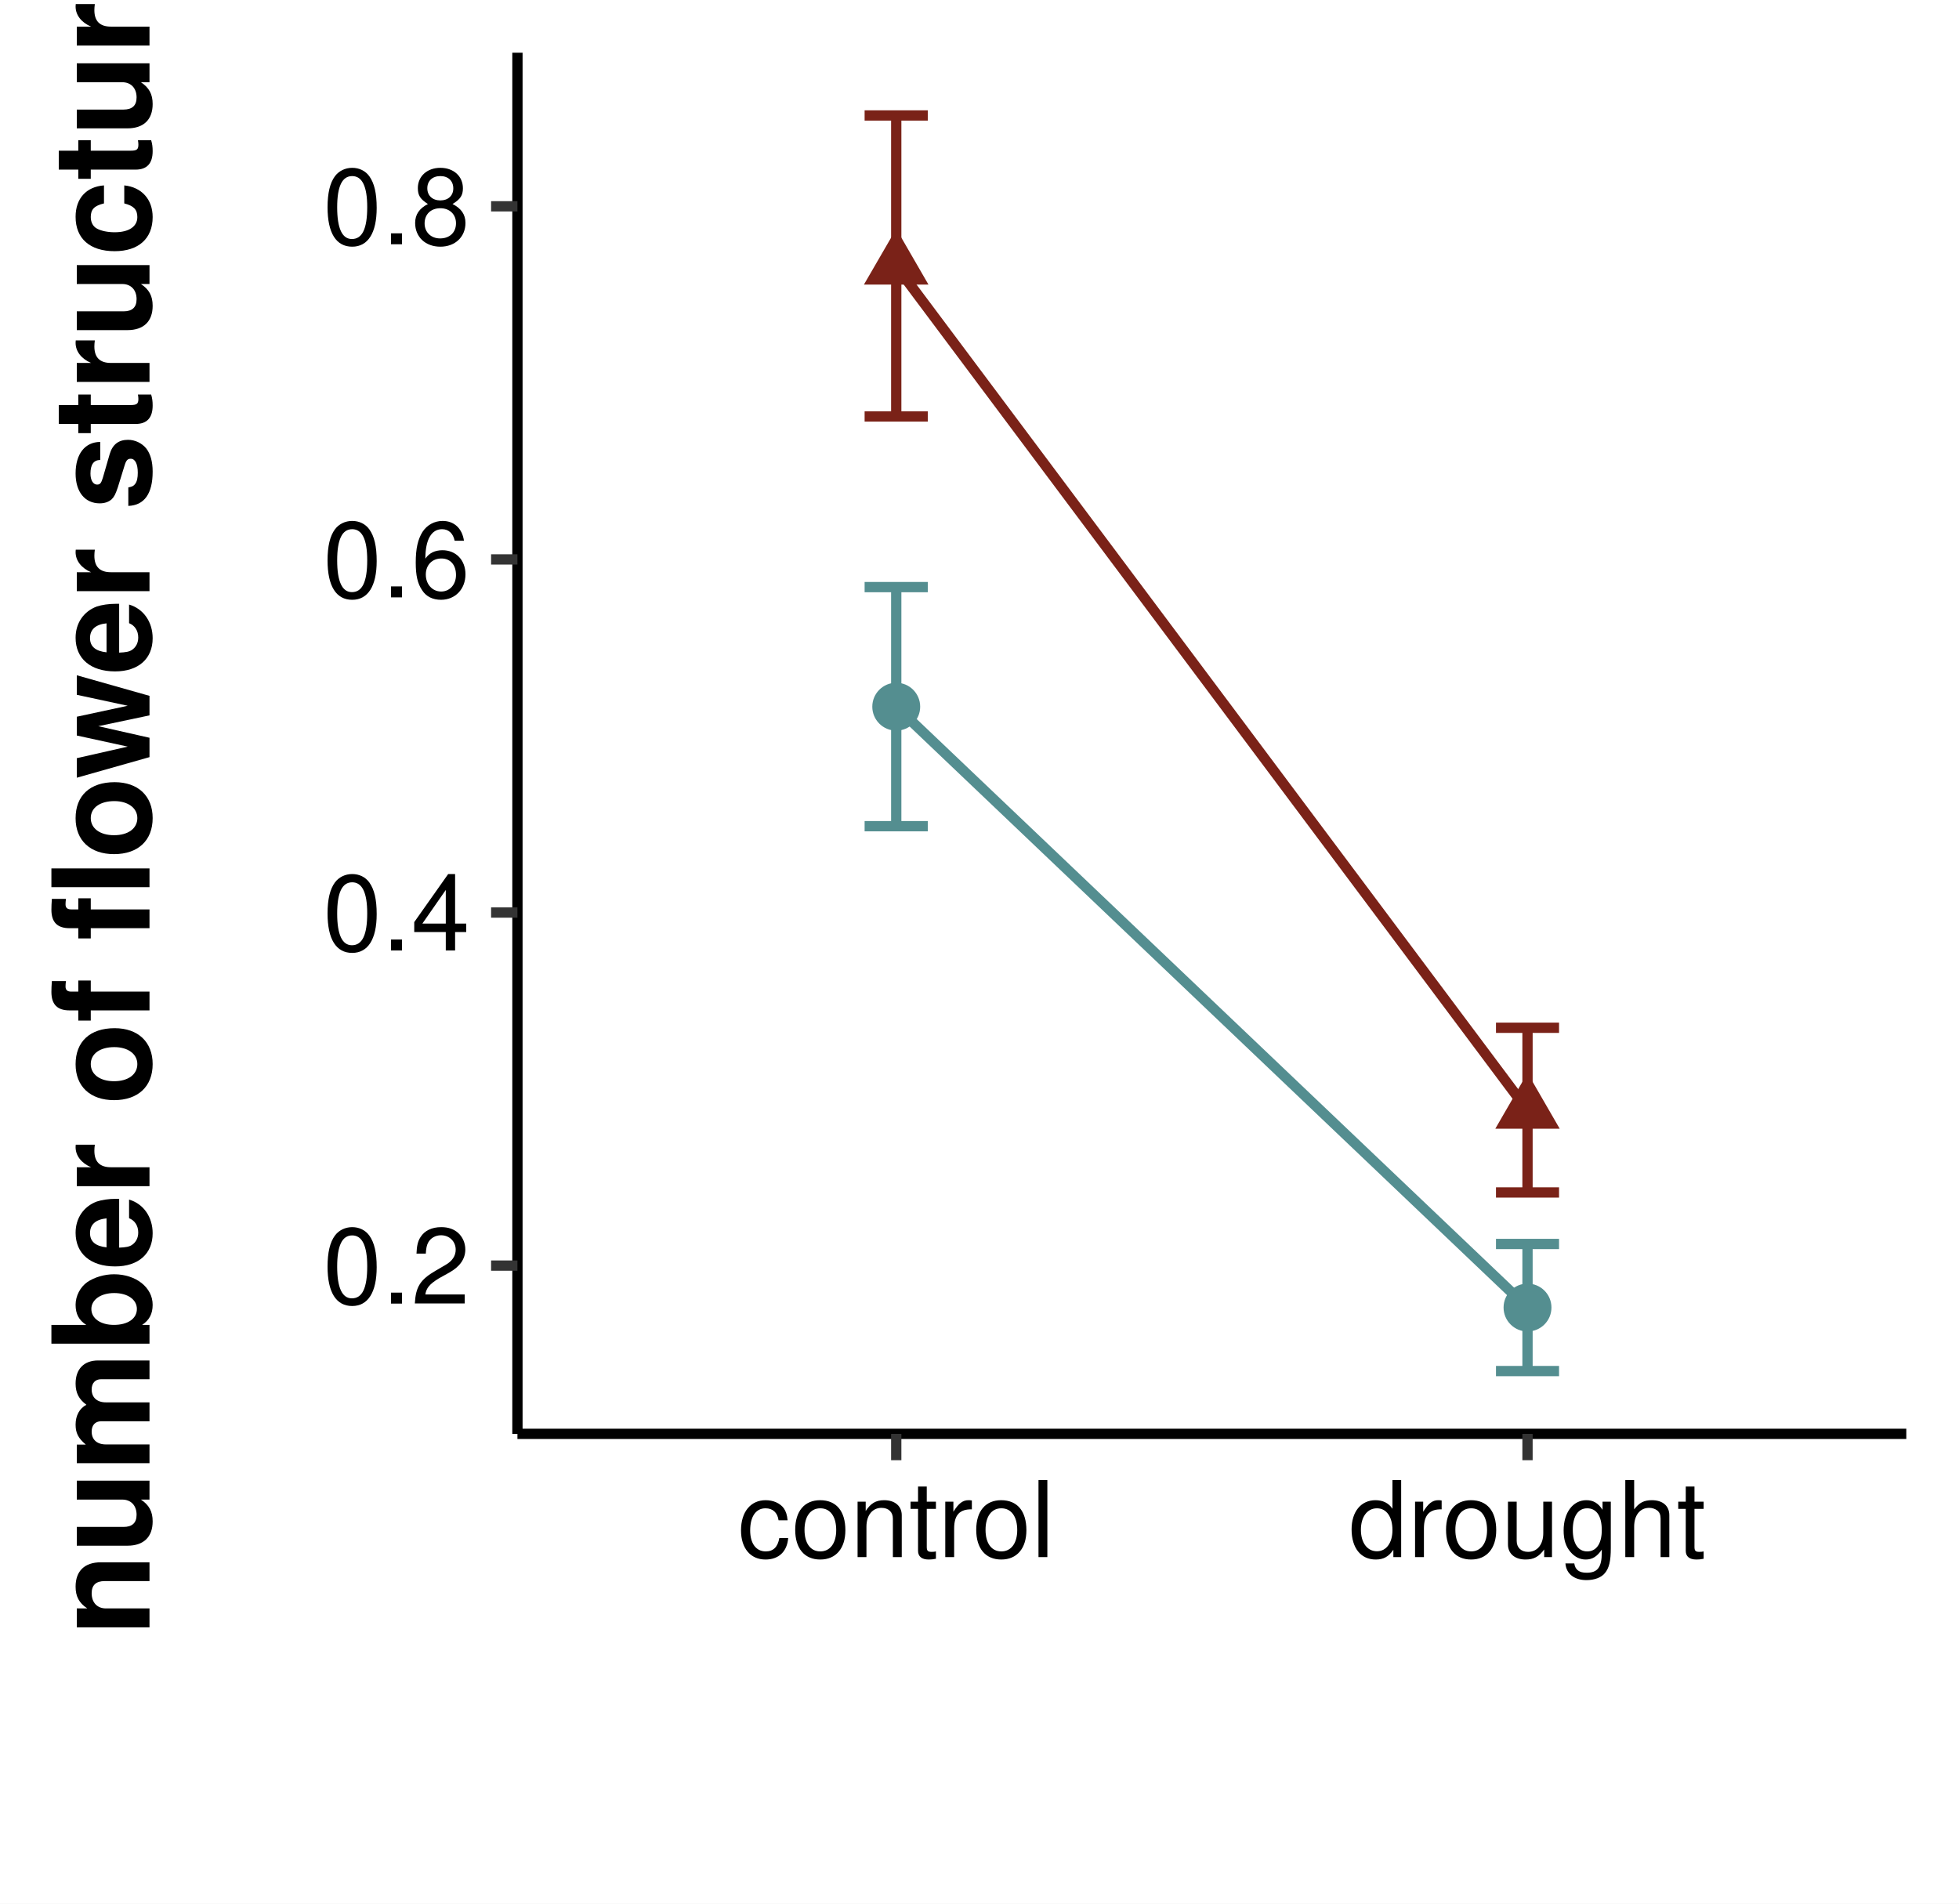
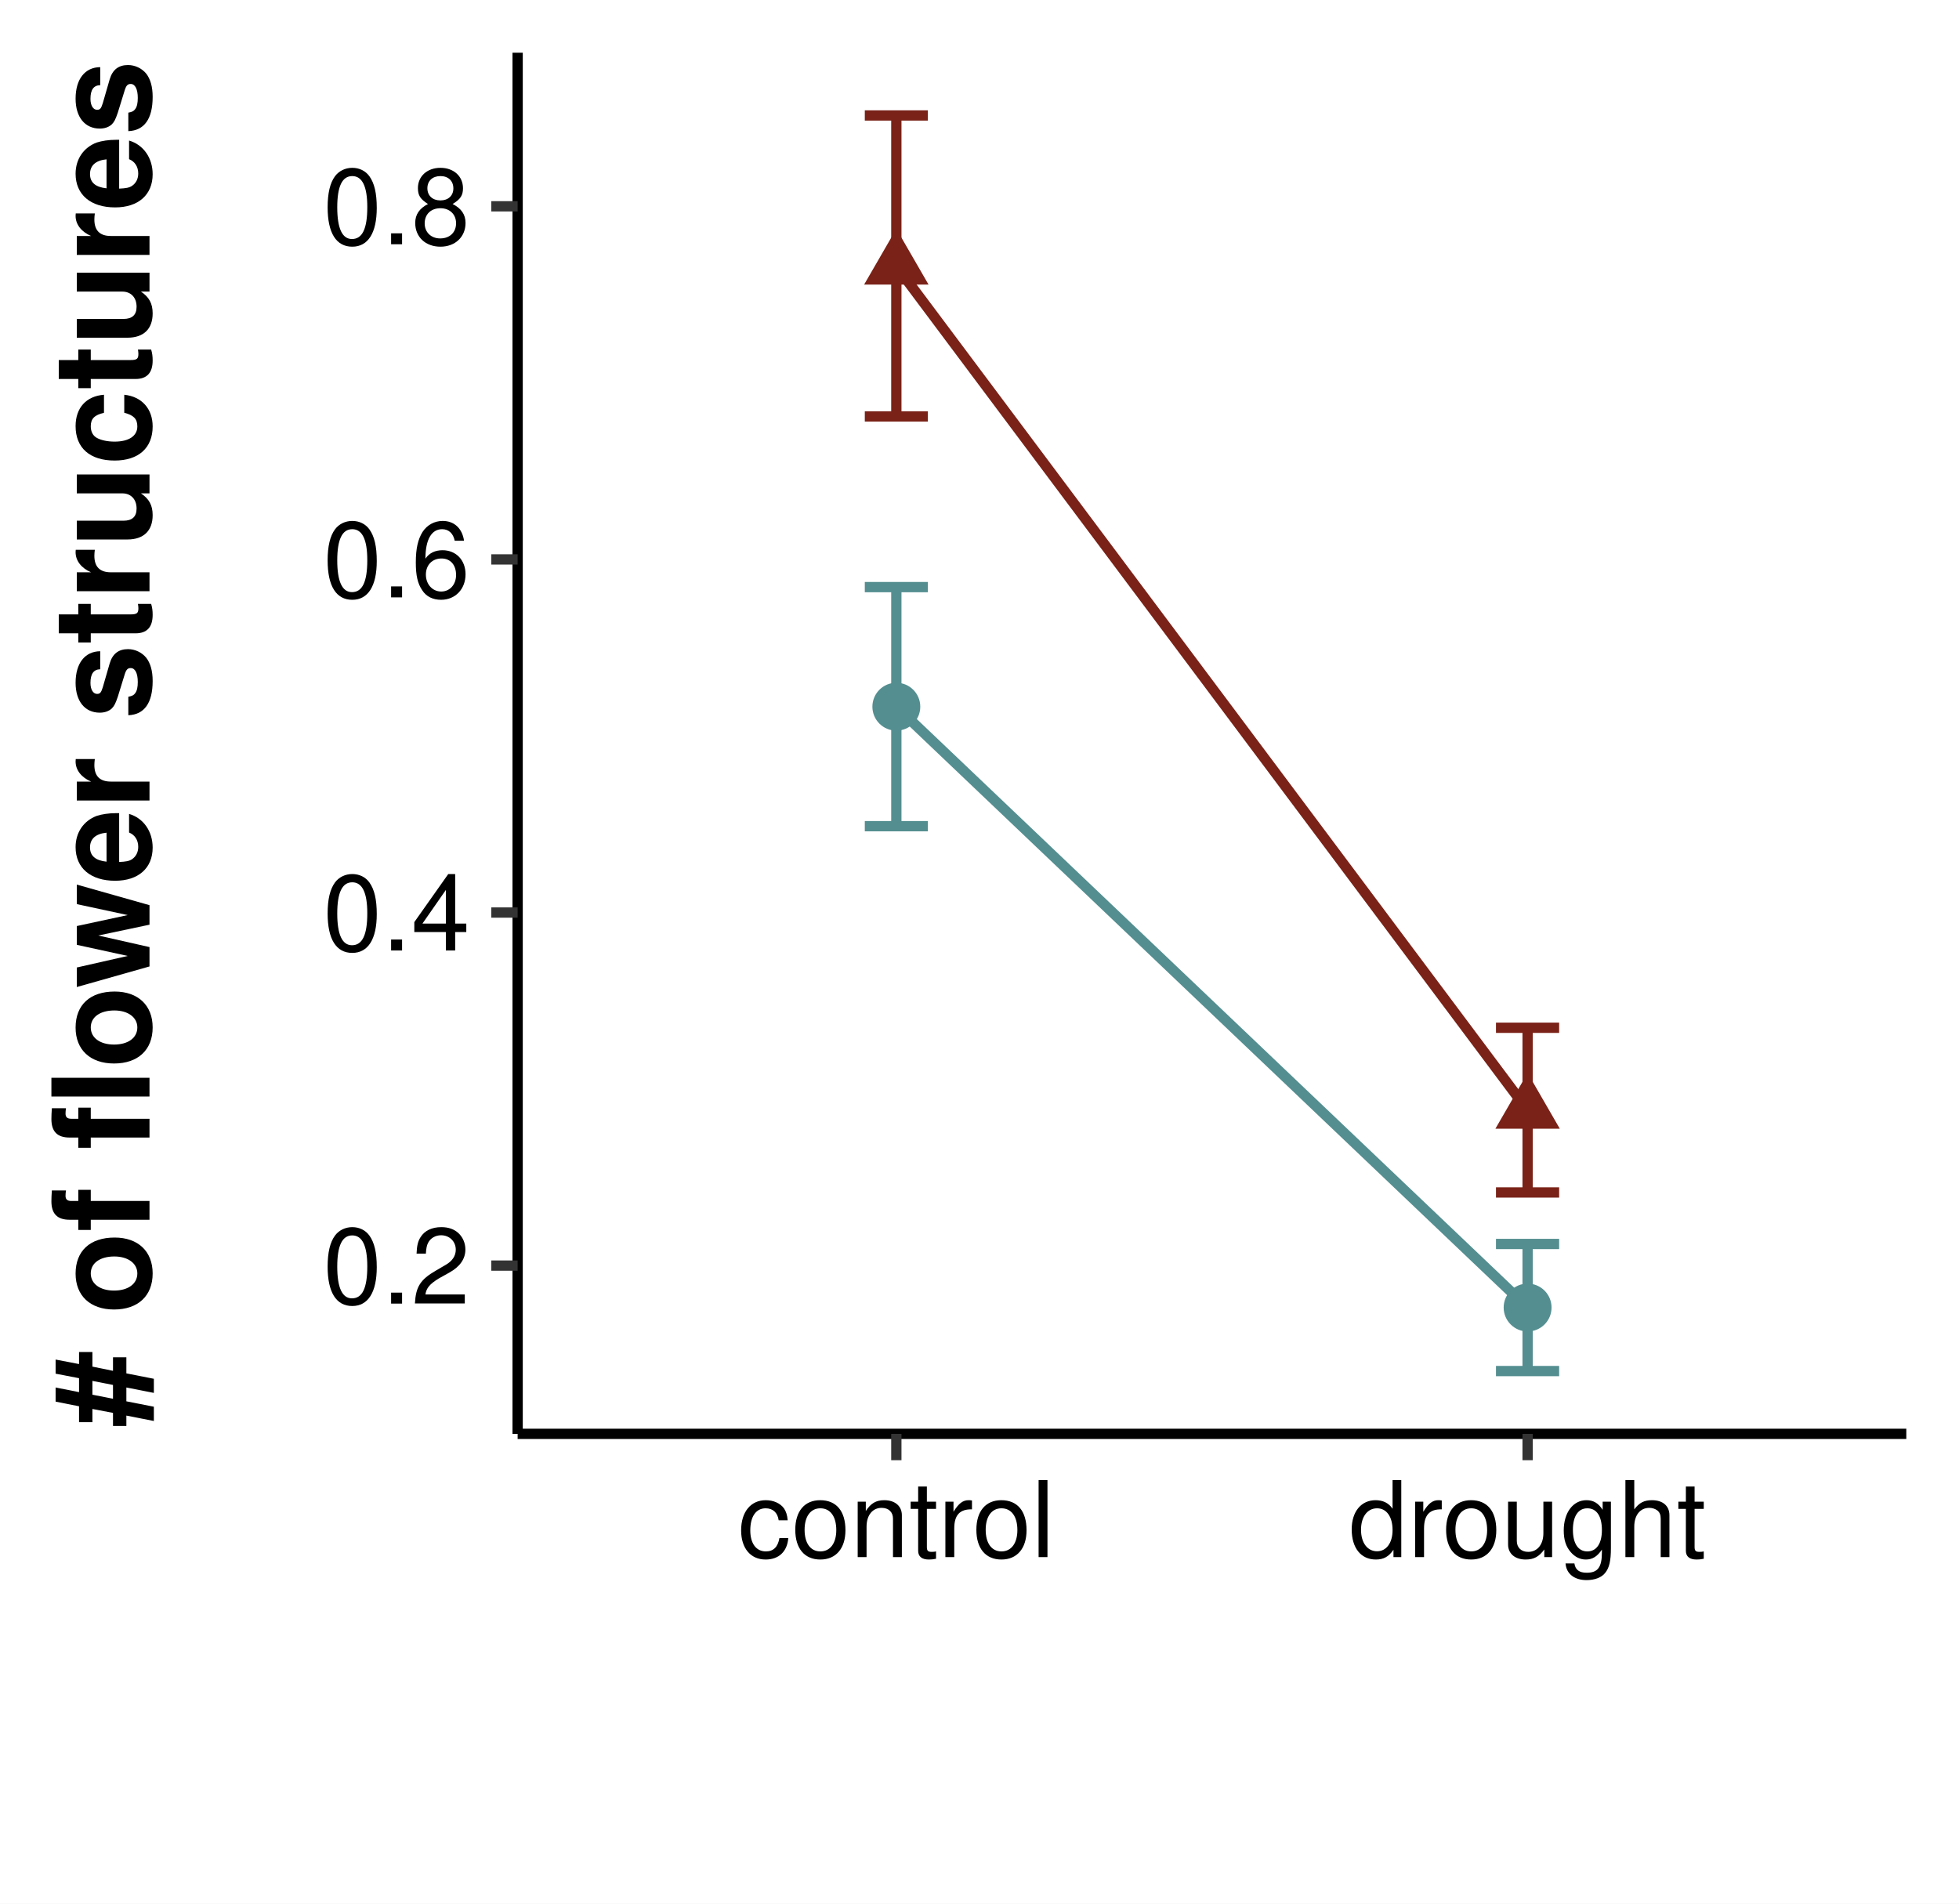
- <svg xmlns="http://www.w3.org/2000/svg" class="svglite" width="203.76pt" height="198.00pt" viewBox="0 0 203.76 198.00">
-   <defs>
-     <style type="text/css">
+ <svg xmlns="http://www.w3.org/2000/svg" width="203.76pt" height="198.00pt" viewBox="0 0 203.76 198.00">
+   <g class="svglite">
+     <defs>
+       <style type="text/css">
    .svglite line, .svglite polyline, .svglite polygon, .svglite path, .svglite rect, .svglite circle {
      fill: none;
      stroke: #000000;
      stroke-linecap: round;
      stroke-linejoin: round;
      stroke-miterlimit: 10.00;
    }
    .svglite text {
      white-space: pre;
    }
+     .svglite g.glyphgroup path {
+       fill: inherit;
+       stroke: none;
+     }
  </style>
-   </defs>
-   <rect width="100%" height="100%" style="stroke: none; fill: #FFFFFF;" />
-   <defs>
-     <clipPath id="cpMC4wMHwyMDMuNzZ8MC4wMHwxOTguMDA=">
-       <rect x="0.00" y="0.00" width="203.76" height="198.00" />
-     </clipPath>
-   </defs>
-   <g clip-path="url(#cpMC4wMHwyMDMuNzZ8MC4wMHwxOTguMDA=)">
-     <rect x="0.00" y="0.00" width="203.76" height="198.00" style="stroke-width: 1.07; stroke: #FFFFFF; fill: #FFFFFF;" />
-   </g>
-   <defs>
-     <clipPath id="cpNTMuODJ8MTk4LjI4fDUuNDh8MTQ5LjE1">
-       <rect x="53.82" y="5.48" width="144.46" height="143.67" />
-     </clipPath>
-   </defs>
-   <g clip-path="url(#cpNTMuODJ8MTk4LjI4fDUuNDh8MTQ5LjE1)">
-     <circle cx="93.22" cy="73.51" r="2.49" style="stroke-width: 0.71; stroke: none; fill: #548E90;" />
-     <polygon points="93.22,23.80 96.57,29.60 89.86,29.60 " style="stroke-width: 0.71; stroke: none; fill: #7A2218;" />
-     <circle cx="158.88" cy="136.01" r="2.49" style="stroke-width: 0.71; stroke: none; fill: #548E90;" />
-     <polygon points="158.88,111.61 162.23,117.41 155.53,117.41 " style="stroke-width: 0.71; stroke: none; fill: #7A2218;" />
-     <polyline points="89.93,61.07 96.50,61.07 " style="stroke-width: 1.07; stroke: #548E90; stroke-linecap: butt;" />
-     <polyline points="93.22,61.07 93.22,85.94 " style="stroke-width: 1.07; stroke: #548E90; stroke-linecap: butt;" />
-     <polyline points="89.93,85.94 96.50,85.94 " style="stroke-width: 1.07; stroke: #548E90; stroke-linecap: butt;" />
-     <polyline points="89.93,12.01 96.50,12.01 " style="stroke-width: 1.07; stroke: #7A2218; stroke-linecap: butt;" />
-     <polyline points="93.22,12.01 93.22,43.32 " style="stroke-width: 1.07; stroke: #7A2218; stroke-linecap: butt;" />
-     <polyline points="89.93,43.32 96.50,43.32 " style="stroke-width: 1.07; stroke: #7A2218; stroke-linecap: butt;" />
-     <polyline points="155.60,129.40 162.16,129.40 " style="stroke-width: 1.07; stroke: #548E90; stroke-linecap: butt;" />
-     <polyline points="158.88,129.40 158.88,142.62 " style="stroke-width: 1.07; stroke: #548E90; stroke-linecap: butt;" />
-     <polyline points="155.60,142.62 162.16,142.62 " style="stroke-width: 1.07; stroke: #548E90; stroke-linecap: butt;" />
-     <polyline points="155.60,106.91 162.16,106.91 " style="stroke-width: 1.07; stroke: #7A2218; stroke-linecap: butt;" />
-     <polyline points="158.88,106.91 158.88,124.04 " style="stroke-width: 1.07; stroke: #7A2218; stroke-linecap: butt;" />
-     <polyline points="155.60,124.04 162.16,124.04 " style="stroke-width: 1.07; stroke: #7A2218; stroke-linecap: butt;" />
-     <polyline points="93.22,73.51 158.88,136.01 " style="stroke-width: 1.07; stroke: #548E90; stroke-linecap: butt;" />
-     <polyline points="93.22,27.67 158.88,115.48 " style="stroke-width: 1.07; stroke: #7A2218; stroke-linecap: butt;" />
-   </g>
-   <g clip-path="url(#cpMC4wMHwyMDMuNzZ8MC4wMHwxOTguMDA=)">
-     <polyline points="53.82,149.15 53.82,5.48 " style="stroke-width: 1.07; stroke-linecap: butt;" />
-     <text x="48.89" y="135.60" text-anchor="end" style="font-size: 11.00px; font-family: &quot;Helvetica&quot;;" textLength="15.29px" lengthAdjust="spacingAndGlyphs">0.2</text>
-     <text x="48.89" y="98.87" text-anchor="end" style="font-size: 11.00px; font-family: &quot;Helvetica&quot;;" textLength="15.29px" lengthAdjust="spacingAndGlyphs">0.4</text>
-     <text x="48.89" y="62.14" text-anchor="end" style="font-size: 11.00px; font-family: &quot;Helvetica&quot;;" textLength="15.29px" lengthAdjust="spacingAndGlyphs">0.6</text>
-     <text x="48.89" y="25.41" text-anchor="end" style="font-size: 11.00px; font-family: &quot;Helvetica&quot;;" textLength="15.29px" lengthAdjust="spacingAndGlyphs">0.8</text>
-     <polyline points="51.08,131.65 53.82,131.65 " style="stroke-width: 1.07; stroke: #333333; stroke-linecap: butt;" />
-     <polyline points="51.08,94.92 53.82,94.92 " style="stroke-width: 1.07; stroke: #333333; stroke-linecap: butt;" />
-     <polyline points="51.08,58.19 53.82,58.19 " style="stroke-width: 1.07; stroke: #333333; stroke-linecap: butt;" />
-     <polyline points="51.08,21.46 53.82,21.46 " style="stroke-width: 1.07; stroke: #333333; stroke-linecap: butt;" />
-     <polyline points="53.82,149.15 198.28,149.15 " style="stroke-width: 1.07; stroke-linecap: butt;" />
-     <polyline points="93.22,151.89 93.22,149.15 " style="stroke-width: 1.07; stroke: #333333; stroke-linecap: butt;" />
-     <polyline points="158.88,151.89 158.88,149.15 " style="stroke-width: 1.07; stroke: #333333; stroke-linecap: butt;" />
-     <text x="93.22" y="161.97" text-anchor="middle" style="font-size: 11.00px; font-family: &quot;Helvetica&quot;;" textLength="33.02px" lengthAdjust="spacingAndGlyphs">control</text>
-     <text x="158.88" y="161.97" text-anchor="middle" style="font-size: 11.00px; font-family: &quot;Helvetica&quot;;" textLength="37.32px" lengthAdjust="spacingAndGlyphs">drought</text>
-     <text x="126.05" y="189.42" text-anchor="middle" style="font-size: 14.00px; font-weight: bold; font-family: &quot;Helvetica&quot;;" textLength="3.89px" lengthAdjust="spacingAndGlyphs"> </text>
-     <text transform="translate(15.55,77.32) rotate(-90)" text-anchor="middle" style="font-size: 14.00px; font-weight: bold; font-family: &quot;Helvetica&quot;;" textLength="185.85px" lengthAdjust="spacingAndGlyphs">number of flower structures</text>
+     </defs>
+     <rect width="100%" height="100%" style="stroke: none; fill: #FFFFFF;" />
+     <defs>
+       <clipPath id="cpMC4wMHwyMDMuNzZ8MC4wMHwxOTguMDA=">
+         <rect x="0.00" y="0.00" width="203.76" height="198.00" />
+       </clipPath>
+     </defs>
+     <g clip-path="url(#cpMC4wMHwyMDMuNzZ8MC4wMHwxOTguMDA=)">
+       <rect x="0.00" y="0.00" width="203.76" height="198.00" style="stroke-width: 1.07; stroke: #FFFFFF; fill: #FFFFFF;" />
+     </g>
+     <defs>
+       <clipPath id="cpNTMuODR8MTk4LjI4fDUuNDh8MTQ5LjE1">
+         <rect x="53.84" y="5.48" width="144.44" height="143.67" />
+       </clipPath>
+     </defs>
+     <g clip-path="url(#cpNTMuODR8MTk4LjI4fDUuNDh8MTQ5LjE1)">
+       <circle cx="93.23" cy="73.51" r="2.49" style="stroke-width: 0.71; stroke: none; fill: #548E90;" />
+       <polygon points="93.23,23.80 96.58,29.60 89.88,29.60 " style="stroke-width: 0.71; stroke: none; fill: #7A2218;" />
+       <circle cx="158.89" cy="136.01" r="2.49" style="stroke-width: 0.71; stroke: none; fill: #548E90;" />
+       <polygon points="158.89,111.61 162.24,117.41 155.54,117.41 " style="stroke-width: 0.71; stroke: none; fill: #7A2218;" />
+       <polyline points="89.95,61.07 96.51,61.07 " style="stroke-width: 1.07; stroke: #548E90; stroke-linecap: butt;" />
+       <polyline points="93.23,61.07 93.23,85.94 " style="stroke-width: 1.07; stroke: #548E90; stroke-linecap: butt;" />
+       <polyline points="89.95,85.94 96.51,85.94 " style="stroke-width: 1.07; stroke: #548E90; stroke-linecap: butt;" />
+       <polyline points="89.95,12.01 96.51,12.01 " style="stroke-width: 1.07; stroke: #7A2218; stroke-linecap: butt;" />
+       <polyline points="93.23,12.01 93.23,43.32 " style="stroke-width: 1.07; stroke: #7A2218; stroke-linecap: butt;" />
+       <polyline points="89.95,43.32 96.51,43.32 " style="stroke-width: 1.07; stroke: #7A2218; stroke-linecap: butt;" />
+       <polyline points="155.60,129.40 162.17,129.40 " style="stroke-width: 1.07; stroke: #548E90; stroke-linecap: butt;" />
+       <polyline points="158.89,129.40 158.89,142.62 " style="stroke-width: 1.07; stroke: #548E90; stroke-linecap: butt;" />
+       <polyline points="155.60,142.62 162.17,142.62 " style="stroke-width: 1.07; stroke: #548E90; stroke-linecap: butt;" />
+       <polyline points="155.60,106.91 162.17,106.91 " style="stroke-width: 1.07; stroke: #7A2218; stroke-linecap: butt;" />
+       <polyline points="158.89,106.91 158.89,124.04 " style="stroke-width: 1.07; stroke: #7A2218; stroke-linecap: butt;" />
+       <polyline points="155.60,124.04 162.17,124.04 " style="stroke-width: 1.07; stroke: #7A2218; stroke-linecap: butt;" />
+       <polyline points="93.23,73.51 158.89,136.01 " style="stroke-width: 1.07; stroke: #548E90; stroke-linecap: butt;" />
+       <polyline points="93.23,27.67 158.89,115.48 " style="stroke-width: 1.07; stroke: #7A2218; stroke-linecap: butt;" />
+     </g>
+     <g clip-path="url(#cpMC4wMHwyMDMuNzZ8MC4wMHwxOTguMDA=)">
+       <polyline points="53.84,149.15 53.84,5.48 " style="stroke-width: 1.07; stroke-linecap: butt;" />
+       <text x="48.90" y="135.60" text-anchor="end" style="font-size: 11.00px; font-family: &quot;Helvetica&quot;;" textLength="15.31px" lengthAdjust="spacingAndGlyphs">0.2</text>
+       <text x="48.90" y="98.87" text-anchor="end" style="font-size: 11.00px; font-family: &quot;Helvetica&quot;;" textLength="15.31px" lengthAdjust="spacingAndGlyphs">0.4</text>
+       <text x="48.90" y="62.14" text-anchor="end" style="font-size: 11.00px; font-family: &quot;Helvetica&quot;;" textLength="15.31px" lengthAdjust="spacingAndGlyphs">0.6</text>
+       <text x="48.90" y="25.41" text-anchor="end" style="font-size: 11.00px; font-family: &quot;Helvetica&quot;;" textLength="15.31px" lengthAdjust="spacingAndGlyphs">0.8</text>
+       <polyline points="51.10,131.65 53.84,131.65 " style="stroke-width: 1.07; stroke: #333333; stroke-linecap: butt;" />
+       <polyline points="51.10,94.92 53.84,94.92 " style="stroke-width: 1.07; stroke: #333333; stroke-linecap: butt;" />
+       <polyline points="51.10,58.19 53.84,58.19 " style="stroke-width: 1.07; stroke: #333333; stroke-linecap: butt;" />
+       <polyline points="51.10,21.46 53.84,21.46 " style="stroke-width: 1.07; stroke: #333333; stroke-linecap: butt;" />
+       <polyline points="53.84,149.15 198.28,149.15 " style="stroke-width: 1.07; stroke-linecap: butt;" />
+       <polyline points="93.23,151.89 93.23,149.15 " style="stroke-width: 1.07; stroke: #333333; stroke-linecap: butt;" />
+       <polyline points="158.89,151.89 158.89,149.15 " style="stroke-width: 1.07; stroke: #333333; stroke-linecap: butt;" />
+       <text x="93.23" y="161.97" text-anchor="middle" style="font-size: 11.00px; font-family: &quot;Helvetica&quot;;" textLength="33.03px" lengthAdjust="spacingAndGlyphs">control</text>
+       <text x="158.89" y="161.97" text-anchor="middle" style="font-size: 11.00px; font-family: &quot;Helvetica&quot;;" textLength="37.34px" lengthAdjust="spacingAndGlyphs">drought</text>
+       <text x="126.06" y="189.42" text-anchor="middle" style="font-size: 14.00px; font-weight: bold; font-family: &quot;Helvetica&quot;;" textLength="3.89px" lengthAdjust="spacingAndGlyphs"> </text>
+       <text transform="translate(15.55,77.32) rotate(-90)" text-anchor="middle" style="font-size: 14.00px; font-weight: bold; font-family: &quot;Helvetica&quot;;" textLength="142.31px" lengthAdjust="spacingAndGlyphs"># of flower structures</text>
+     </g>
  </g>
</svg>
